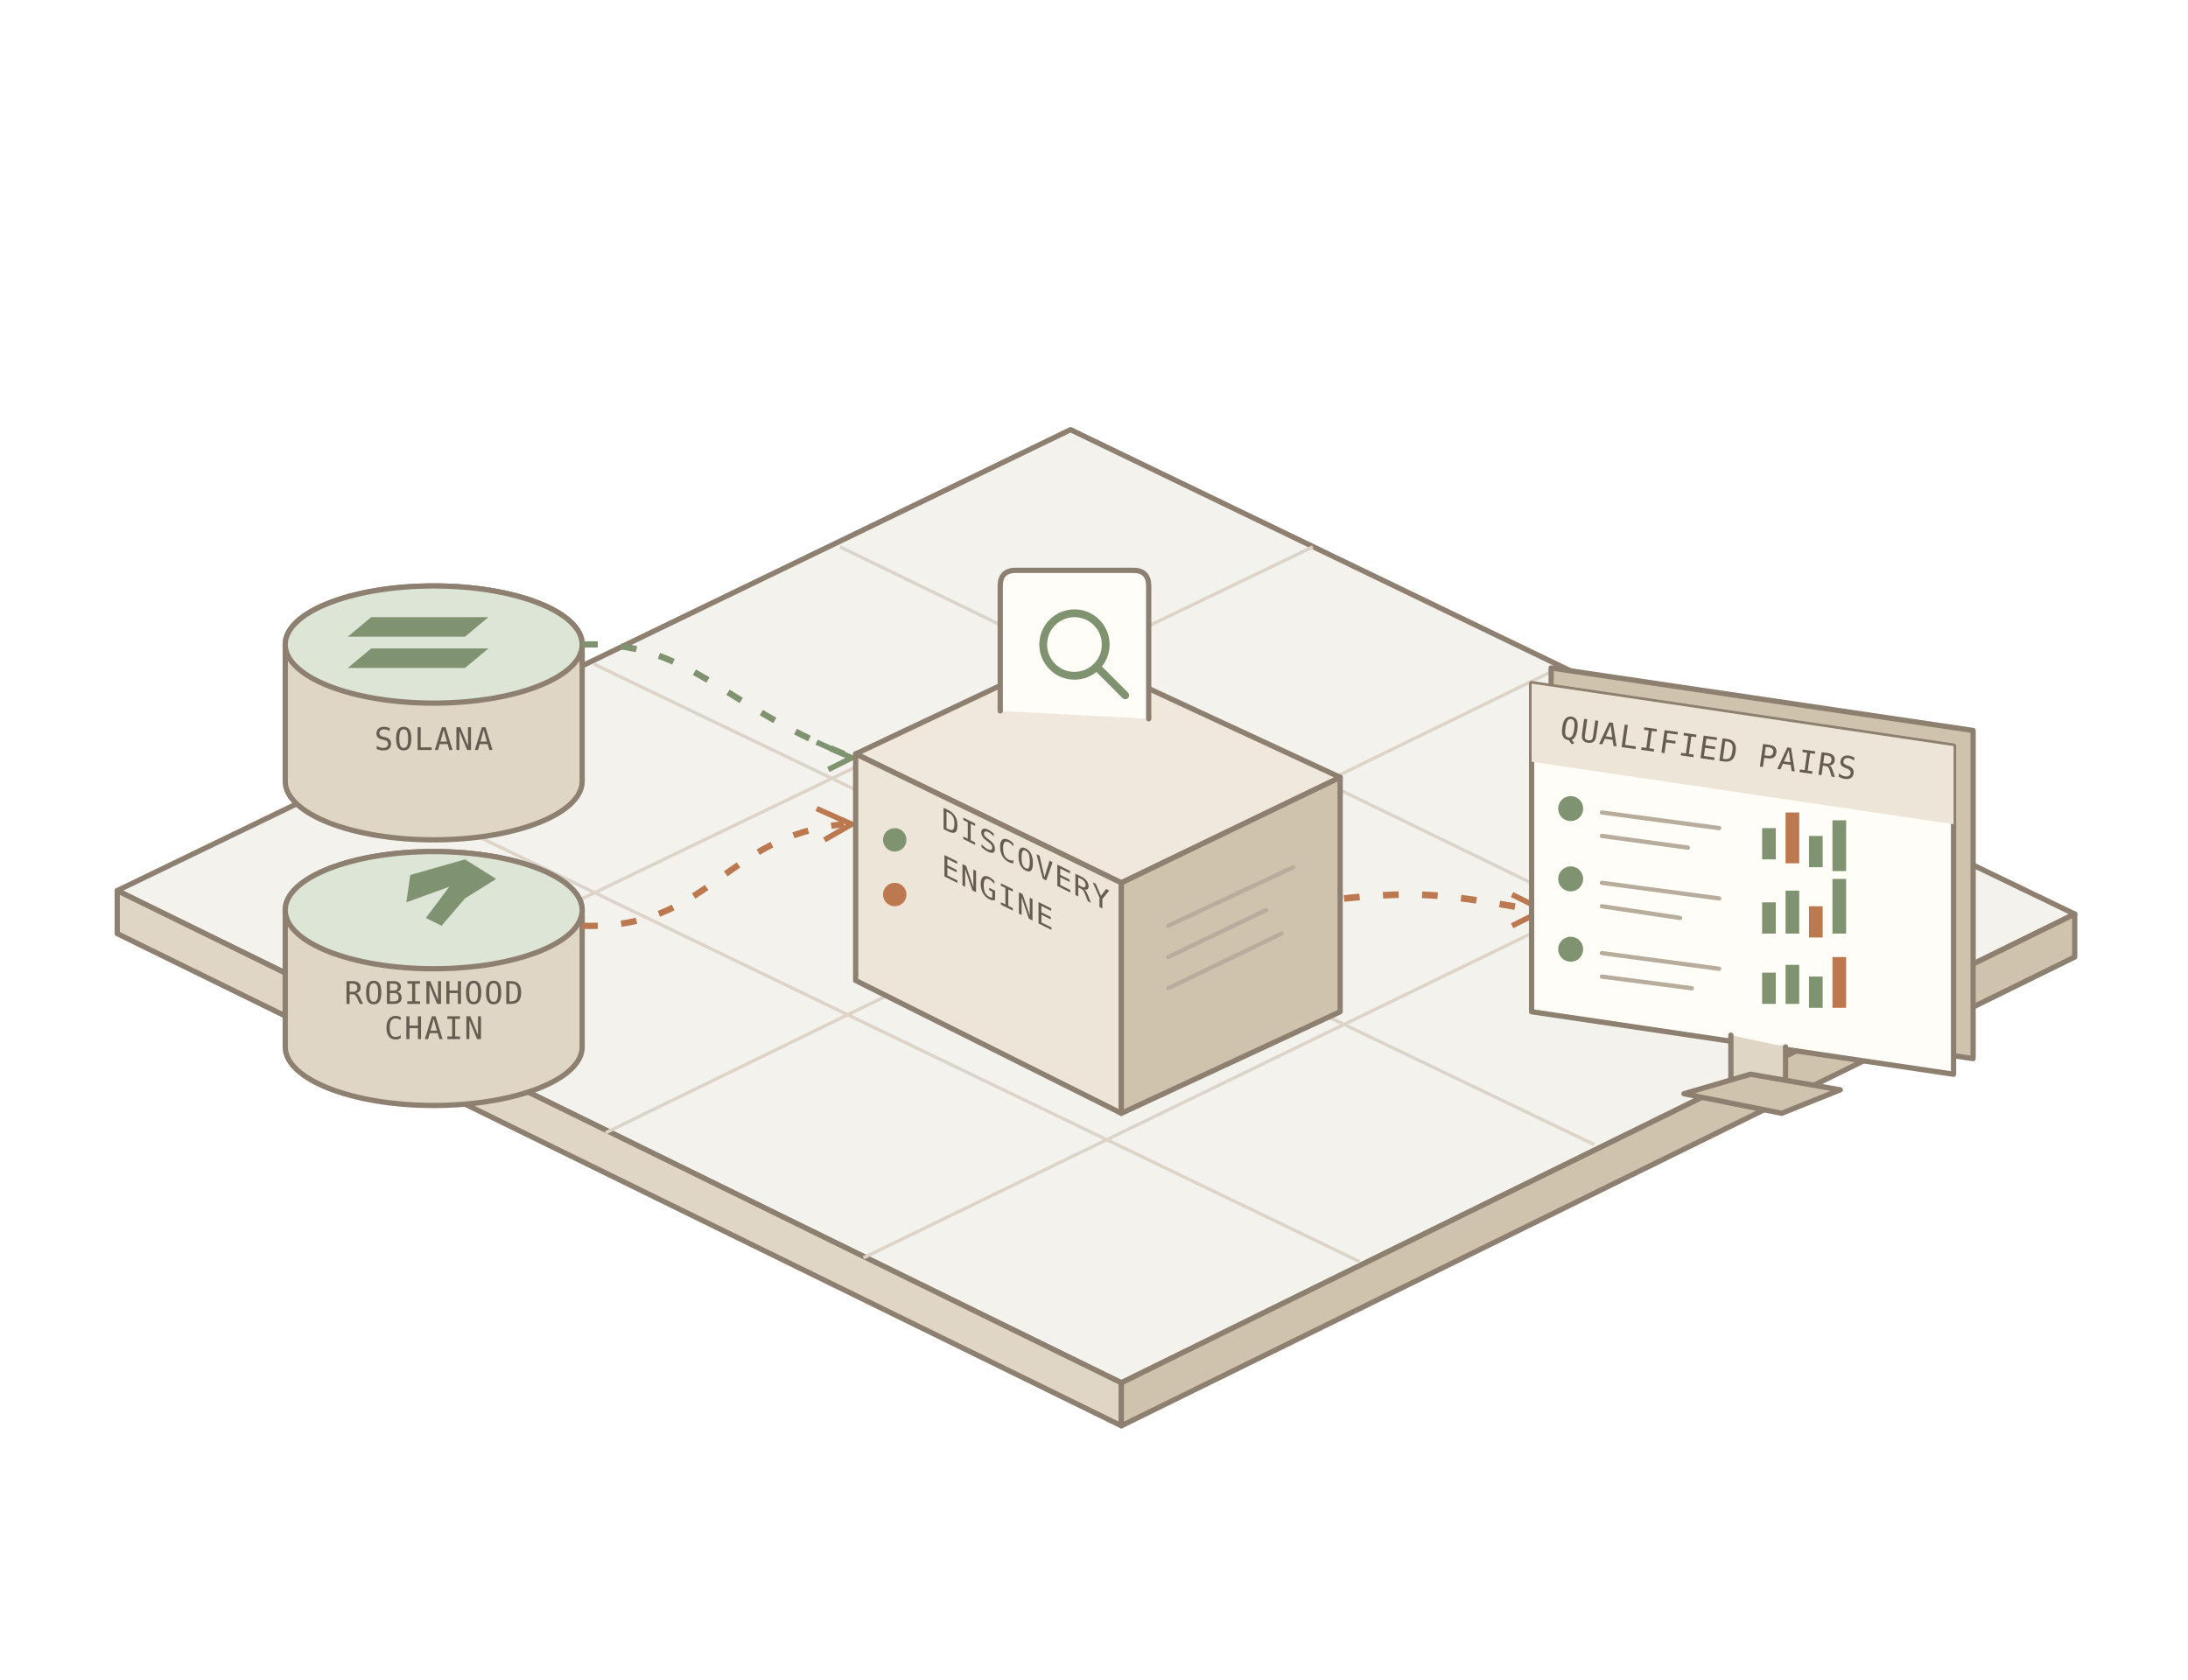
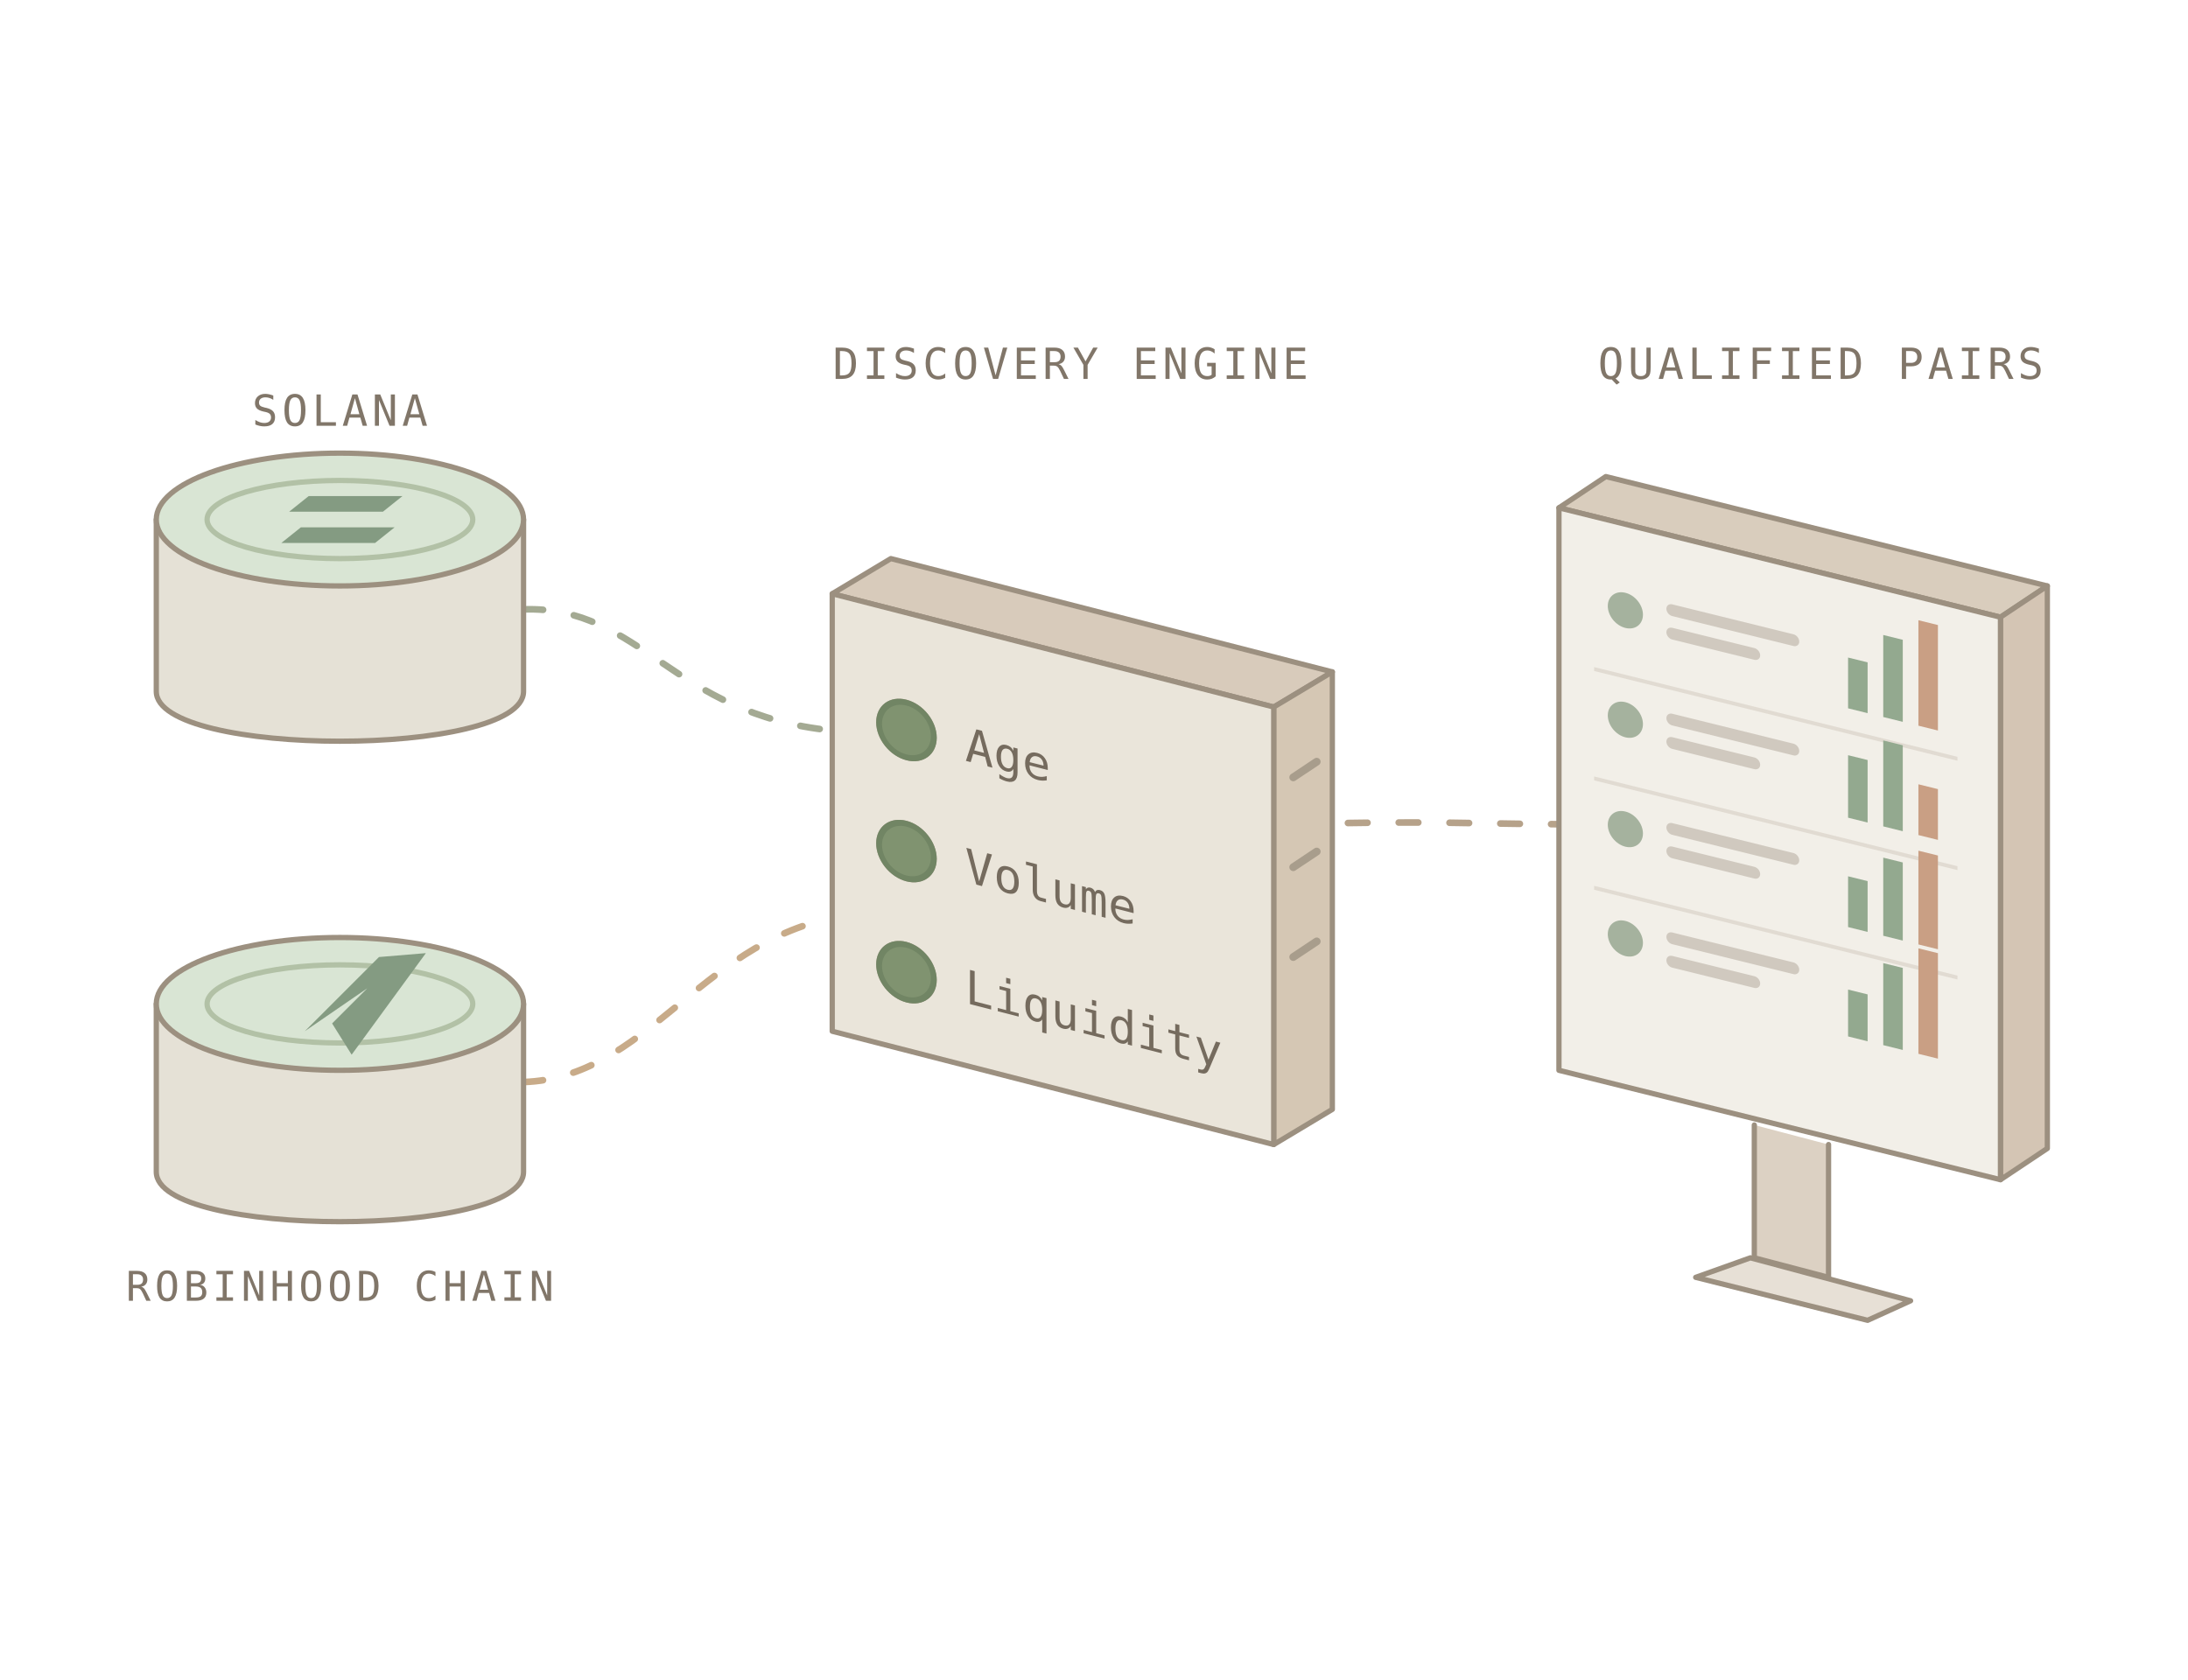
<svg xmlns="http://www.w3.org/2000/svg" viewBox="0 0 560 430" width="560" height="430" class="chainideas-artwork" role="img" aria-labelledby="chainideas-title chainideas-desc">
  <style>
- /* ChainIdeas: the designer's layered SVG, with one synchronized eight-second cycle. */
- .chainideas-artwork .ci-outline { stroke: #8d8070; stroke-width: 1.35; stroke-linejoin: round; stroke-linecap: round; }
- .chainideas-artwork .ci-fine { stroke: #b8ad9d; stroke-width: 1.1; stroke-linecap: round; fill: none; }
- .chainideas-artwork .ci-gridline { stroke: #dcd4c8; stroke-width: .85; fill: none; }
- .chainideas-artwork .ci-label { font-family: ui-monospace, 'SF Mono', SFMono-Regular, Menlo, Consolas, monospace; font-size: 10px; letter-spacing: .55px; fill: #675c50; }
- .chainideas-artwork .ci-small { font-size: 8px; letter-spacing: .3px; }
- .chainideas-artwork .ci-engine-label { font-size: 7.5px; }
- .chainideas-artwork .ci-moving { stroke-dasharray: 4 6; }
+ /* ChainIdeas: final isometric artwork; input → three checks → qualified output. */
+ .chainideas-artwork .ci-outline { stroke: #9c9080; stroke-width: 1.35; stroke-linejoin: round; stroke-linecap: round; }
+ .chainideas-artwork .ci-fine { stroke: #c6bcae; stroke-width: 1.1; stroke-linejoin: round; stroke-linecap: round; }
+ .chainideas-artwork .ci-mono { font-family: ui-monospace, 'SF Mono', SFMono-Regular, Menlo, Consolas, monospace; fill: #817669; letter-spacing: 1.05px; }
+ .chainideas-artwork .ci-criteria-label { font-family: ui-monospace, 'SF Mono', SFMono-Regular, Menlo, Consolas, monospace; font-size: 12px; letter-spacing: .1px; fill: #756b5e; }
+ .chainideas-artwork .ci-criterion-empty { fill: #f7f5ef; stroke: #a79a89; stroke-width: 1.5; }
+ .chainideas-artwork .ci-criterion-fill { fill: #809370; stroke: #718564; stroke-width: 1.5; }
.chainideas-artwork .ci-token { display: none; }
- .chainideas-artwork .ci-scan-symbol,
- .chainideas-artwork .ci-status,
- .chainideas-artwork #chainideas-dashboard-rows,
- .chainideas-artwork .ci-bar { opacity: 1; transform: none; }
+ .chainideas-artwork .ci-criterion-fill, .chainideas-artwork .ci-result-row { opacity: 1; }
+ .chainideas-artwork .ci-bar { transform: none; }
</style>
-   <g id="chainideas-platform">
-     <path d="M30 228 L274 110 L531 234 L287 354 Z" fill="#F4F2ED" class="ci-outline" />
-     <path d="M30 228 L287 354 L287 365 L30 239 Z" fill="#E0D6C5" class="ci-outline" />
-     <path d="M287 354 L531 234 L531 245 L287 365 Z" fill="#D0C3AE" class="ci-outline" />
-     <path d="M91 258 L336 140 M155 290 L399 171 M221 322 L466 203 M91 199 L348 323 M152 170 L408 293 M215 140 L470 264" class="ci-gridline" />
+   <g id="chainideas-connection-lines" fill="none" stroke-width="1.7" stroke-dasharray="5 8" stroke-linecap="round">
+     <path id="chainideas-solana-route" d="M134 156 C164 155 172 183 213 187" stroke="#a4aa93" />
+     <path id="chainideas-robinhood-route" d="M134 277 C165 276 179 242 213 235" stroke="#c8ab89" />
+     <path id="chainideas-qualified-route" d="M332 211 C364 210 382 211 400 211" stroke="#b6a28a" />
  </g>
-   <g id="chainideas-source-solana">
-     <path d="M73 200 V165 A38 15 0 0 1 149 165 V200 A38 15 0 0 1 73 200" fill="#E0D6C5" class="ci-outline" />
-     <ellipse cx="111" cy="165" rx="38" ry="15" fill="#DDE5D6" class="ci-outline" />
-     <path d="M95 158 H125 L119 163 H89 Z M95 166 H125 L119 171 H89 Z" fill="#809370" />
-     <text x="111" y="192" text-anchor="middle" class="ci-label ci-small">SOLANA</text>
+   <g id="chainideas-sources">
+     <g id="chainideas-solana-source" class="ci-outline">
+       <path d="M40 133V177C40 194 134 194 134 177V133" fill="#e5e1d6" />
+       <ellipse cx="87" cy="133" rx="47" ry="17" fill="#d9e5d4" />
+       <ellipse cx="87" cy="133" rx="34" ry="10" fill="none" stroke="#b2c1a6" />
+       <path d="M79 127h24l-5 4H74zM77 135h24l-5 4H72z" fill="#849b82" stroke="none" />
+     </g>
+     <text class="ci-mono" x="87" y="109" font-size="11" text-anchor="middle">SOLANA</text>
+     <g id="chainideas-robinhood-source" class="ci-outline">
+       <path d="M40 257V300C40 317 134 317 134 300V257" fill="#e5e1d6" />
+       <ellipse cx="87" cy="257" rx="47" ry="17" fill="#d9e5d4" />
+       <ellipse cx="87" cy="257" rx="34" ry="10" fill="none" stroke="#b2c1a6" />
+       <path d="M78 264L97 245l12-1-19 26-5-8 9-9z" fill="#849b82" stroke="none" />
+     </g>
+     <text class="ci-mono" x="87" y="333" font-size="10.5" text-anchor="middle">ROBINHOOD CHAIN</text>
  </g>
-   <g id="chainideas-source-robinhood">
-     <path d="M73 268 V233 A38 15 0 0 1 149 233 V268 A38 15 0 0 1 73 268" fill="#E0D6C5" class="ci-outline" />
-     <ellipse cx="111" cy="233" rx="38" ry="15" fill="#DDE5D6" class="ci-outline" />
-     <path d="M105 224 L119 220 L127 225 L119 230 L113 237 L109 235 L115 227 L104 231 Z" fill="#809370" />
-     <text x="111" y="257" text-anchor="middle" class="ci-label ci-small">ROBINHOOD</text>
-     <text x="111" y="266" text-anchor="middle" class="ci-label ci-small">CHAIN</text>
+   <g id="chainideas-incoming-tokens" class="ci-outline">
+     <g id="chainideas-solana-token" class="ci-token">
+       <rect x="166" y="167" width="20" height="27" rx="2" fill="#eee9df" />
+       <path d="M171 176h9M171 183h9" class="ci-fine" fill="none" />
+     </g>
+     <g id="chainideas-robinhood-token" class="ci-token">
+       <rect x="166" y="247" width="20" height="27" rx="2" fill="#eee9df" />
+       <path d="M171 256h9M171 263h9" class="ci-fine" fill="none" />
+     </g>
  </g>
-   <g id="chainideas-data-paths">
-     <path id="chainideas-route-solana" d="M149 165 C176 164 184 180 216 193" stroke="#809370" stroke-width="1.6" fill="none" class="ci-moving" />
-     <path id="chainideas-route-robinhood" d="M149 237 C182 238 185 214 216 211" stroke="#BC7950" stroke-width="1.6" fill="none" class="ci-moving" />
-     <path d="M209 190 L218 194 L212 197" fill="none" stroke="#809370" stroke-width="1.4" />
-     <path d="M209 207 L218 211 L211 215" fill="none" stroke="#BC7950" stroke-width="1.4" />
+   <g id="chainideas-output-token" class="ci-token">
+     <circle cx="370" cy="211" r="13.5" fill="#f7f5ef" stroke="#bb9974" stroke-width="1.4" />
+     <circle cx="370" cy="211" r="4.3" fill="#c9926c" />
  </g>
-   <g id="chainideas-token-solana" class="ci-token">
-     <rect x="173" y="164" width="17" height="21" rx="3" fill="#FFFDF7" class="ci-outline" />
-     <path d="M178 172 h7 M178 176 h6" class="ci-fine" />
+   <g id="chainideas-engine">
+     <text class="ci-mono" x="274" y="97" font-size="11" text-anchor="middle">DISCOVERY ENGINE</text>
+     <g id="chainideas-engine-body" class="ci-outline">
+       <path d="M213 152L228 143L341 172L326 181Z" fill="#d8cbbb" />
+       <path d="M326 181L341 172V284L326 293Z" fill="#d5c7b4" />
+       <path d="M213 152L326 181V293L213 264Z" fill="#eae5da" />
+     </g>
+     <g id="chainideas-criteria" transform="matrix(1 .256637 0 1 213 152)">
+       <circle cx="19" cy="30" r="7" class="ci-criterion-empty" />
+       <circle cx="19" cy="30" r="7" class="ci-criterion-fill ci-criterion-age" />
+       <text x="34" y="34" class="ci-criteria-label">Age</text>
+       <circle cx="19" cy="61" r="7" class="ci-criterion-empty" />
+       <circle cx="19" cy="61" r="7" class="ci-criterion-fill ci-criterion-volume" />
+       <text x="34" y="65" class="ci-criteria-label">Volume</text>
+       <circle cx="19" cy="92" r="7" class="ci-criterion-empty" />
+       <circle cx="19" cy="92" r="7" class="ci-criterion-fill ci-criterion-liquidity" />
+       <text x="34" y="96" class="ci-criteria-label">Liquidity</text>
+     </g>
+     <g id="chainideas-engine-side-slashes" stroke="#a89d8c" stroke-width="2" stroke-linecap="round">
+       <path d="M331 199l6-4M331 222l6-4M331 245l6-4" />
+     </g>
  </g>
-   <g id="chainideas-token-robinhood" class="ci-token">
-     <rect x="176" y="225" width="17" height="21" rx="3" fill="#FFFDF7" class="ci-outline" />
-     <path d="M181 233 h7 M181 237 h6" class="ci-fine" />
-   </g>
-   <g id="chainideas-discovery-engine">
-     <path d="M219 193 L274 167 L343 199 L287 226 Z" fill="#F0E8DC" class="ci-outline" />
-     <path d="M219 193 L287 226 V285 L219 251 Z" fill="#ECE5D8" class="ci-outline" />
-     <path d="M287 226 L343 199 V259 L287 285 Z" fill="#D0C3AE" class="ci-outline" />
-     <circle cx="229" cy="215" r="3" fill="#809370" />
-     <circle cx="229" cy="229" r="3" fill="#BC7950" />
-     <g transform="matrix(1 .5 0 1 241 212)">
-       <text class="ci-label ci-small ci-engine-label">DISCOVERY</text>
-       <text y="12" class="ci-label ci-small ci-engine-label">ENGINE</text>
+   <g id="chainideas-monitor">
+     <text class="ci-mono" x="466" y="97" font-size="11" text-anchor="middle">QUALIFIED PAIRS</text>
+     <g id="chainideas-monitor-case" class="ci-outline">
+       <path d="M399 130L411 122L524 150L512 158Z" fill="#d9cdbd" />
+       <path d="M512 158L524 150V294L512 302Z" fill="#d4c5b4" />
+       <path d="M399 130L512 158V302L399 274Z" fill="#f2efe8" />
+       <path d="M449 288L449 322L468 327L468 293" fill="#dcd1c3" />
+       <path d="M434 327L478 338L489 333L448 322Z" fill="#e7e0d6" />
    </g>
-     <path d="M299 237 l32 -15 M299 245 l25 -12 M299 253 l29 -14" class="ci-fine" />
-     <g id="chainideas-scan-indicator">
-       <path d="M256 182 L256 150 Q256 146 260 146 H290 Q294 146 294 150 V184" fill="#FFFDF7" class="ci-outline" />
-       <g class="ci-scan-symbol">
-         <circle cx="275" cy="165" r="8" fill="none" stroke="#809370" stroke-width="2" />
-         <path d="M281 171 l7 7" stroke="#809370" stroke-width="2" stroke-linecap="round" />
+     <g id="chainideas-monitor-rows" transform="matrix(1 0.247 0 1 0 -98.5)">
+       <path d="M408 169H501M408 197H501M408 225H501" stroke="#e1dbd2" stroke-width="1" />
+       <g id="chainideas-qualified-row-1" class="ci-result-row">
+         <circle cx="416" cy="152" r="4.5" fill="#a5b29e" />
+         <path d="M428 149h31M428 155h21" stroke="#d0c9bf" stroke-width="3" stroke-linecap="round" />
+         <g fill="#93a98f">
+           <rect x="473" y="150" width="5" height="13" class="ci-bar" />
+           <rect x="482" y="142" width="5" height="21" class="ci-bar" />
+         </g>
+         <rect x="491" y="136" width="5" height="27" fill="#c99f84" class="ci-bar" />
+       </g>
+       <g id="chainideas-qualified-row-2" class="ci-result-row">
+         <circle cx="416" cy="180" r="4.5" fill="#a5b29e" />
+         <path d="M428 177h31M428 183h21" stroke="#d0c9bf" stroke-width="3" stroke-linecap="round" />
+         <g fill="#93a98f">
+           <rect x="473" y="175" width="5" height="16" class="ci-bar" />
+           <rect x="482" y="169" width="5" height="22" class="ci-bar" />
+         </g>
+         <rect x="491" y="178" width="5" height="13" fill="#c99f84" class="ci-bar" />
+       </g>
+       <g id="chainideas-qualified-row-3" class="ci-result-row">
+         <circle cx="416" cy="208" r="4.5" fill="#a5b29e" />
+         <path d="M428 205h31M428 211h21" stroke="#d0c9bf" stroke-width="3" stroke-linecap="round" />
+         <g fill="#93a98f">
+           <rect x="473" y="206" width="5" height="13" class="ci-bar" />
+           <rect x="482" y="199" width="5" height="20" class="ci-bar" />
+         </g>
+         <rect x="491" y="195" width="5" height="24" fill="#c99f84" class="ci-bar" />
+       </g>
+       <g id="chainideas-qualified-row-4" class="ci-result-row">
+         <circle cx="416" cy="236" r="4.5" fill="#a5b29e" />
+         <path d="M428 233h31M428 239h21" stroke="#d0c9bf" stroke-width="3" stroke-linecap="round" />
+         <g fill="#93a98f">
+           <rect x="473" y="235" width="5" height="12" class="ci-bar" />
+           <rect x="482" y="226" width="5" height="21" class="ci-bar" />
+         </g>
+         <rect x="491" y="220" width="5" height="27" fill="#c99f84" class="ci-bar" />
      </g>
    </g>
  </g>
-   <g id="chainideas-output-route">
-     <path d="M344 230 C364 228 370 229 393 233" stroke="#BC7950" stroke-width="1.7" fill="none" class="ci-moving" />
-     <path d="M387 229 l8 4 -8 4" fill="none" stroke="#BC7950" stroke-width="1.4" />
-   </g>
-   <g id="chainideas-token-qualified" class="ci-token">
-     <circle cx="372" cy="229" r="10" fill="#FFFDF7" class="ci-outline" />
-     <circle cx="372" cy="229" r="4" fill="#BC7950" />
-   </g>
-   <g id="chainideas-qualified-pairs">
-     <path d="M392 175 L500 191 L500 275 L392 259 Z" fill="#D0C3AE" transform="translate(5 -4)" class="ci-outline" />
-     <path d="M392 175 L500 191 V275 L392 259 Z" fill="#FFFDF7" class="ci-outline" />
-     <path d="M392 175 L500 191 V211 L392 195 Z" fill="#ECE5D8" />
-     <text x="399" y="189" class="ci-label ci-small" transform="rotate(8 399 189)">QUALIFIED PAIRS</text>
-     <g id="chainideas-status-indicators" class="ci-status" fill="#809370">
-       <circle cx="402" cy="207" r="3.2" />
-       <circle cx="402" cy="225" r="3.2" />
-       <circle cx="402" cy="243" r="3.2" />
-     </g>
-     <g id="chainideas-dashboard-rows" class="ci-fine">
-       <path d="M410 208 l30 4 M410 214 l22 3 M410 226 l30 4 M410 232 l20 3 M410 244 l30 4 M410 250 l23 3" />
-     </g>
-     <g id="chainideas-chart-bars" fill="#809370">
-       <rect class="ci-bar" x="451" y="212" width="3.5" height="8" />
-       <rect class="ci-bar" x="457" y="208" width="3.5" height="13" fill="#BC7950" />
-       <rect class="ci-bar" x="463" y="214" width="3.5" height="8" />
-       <rect class="ci-bar" x="469" y="210" width="3.5" height="13" />
-       <rect class="ci-bar" x="451" y="231" width="3.5" height="8" />
-       <rect class="ci-bar" x="457" y="228" width="3.5" height="11" />
-       <rect class="ci-bar" x="463" y="232" width="3.5" height="8" fill="#BC7950" />
-       <rect class="ci-bar" x="469" y="225" width="3.5" height="14" />
-       <rect class="ci-bar" x="451" y="249" width="3.5" height="8" />
-       <rect class="ci-bar" x="457" y="247" width="3.5" height="10" />
-       <rect class="ci-bar" x="463" y="250" width="3.5" height="8" />
-       <rect class="ci-bar" x="469" y="245" width="3.5" height="13" fill="#BC7950" />
-     </g>
-     <path d="M443 265 L443 279 L457 282 L457 268" fill="#E0D6C5" class="ci-outline" />
-     <path d="M431 280 L456 285 L471 279 L448 275 Z" fill="#D0C3AE" class="ci-outline" />
-   </g>
</svg>
